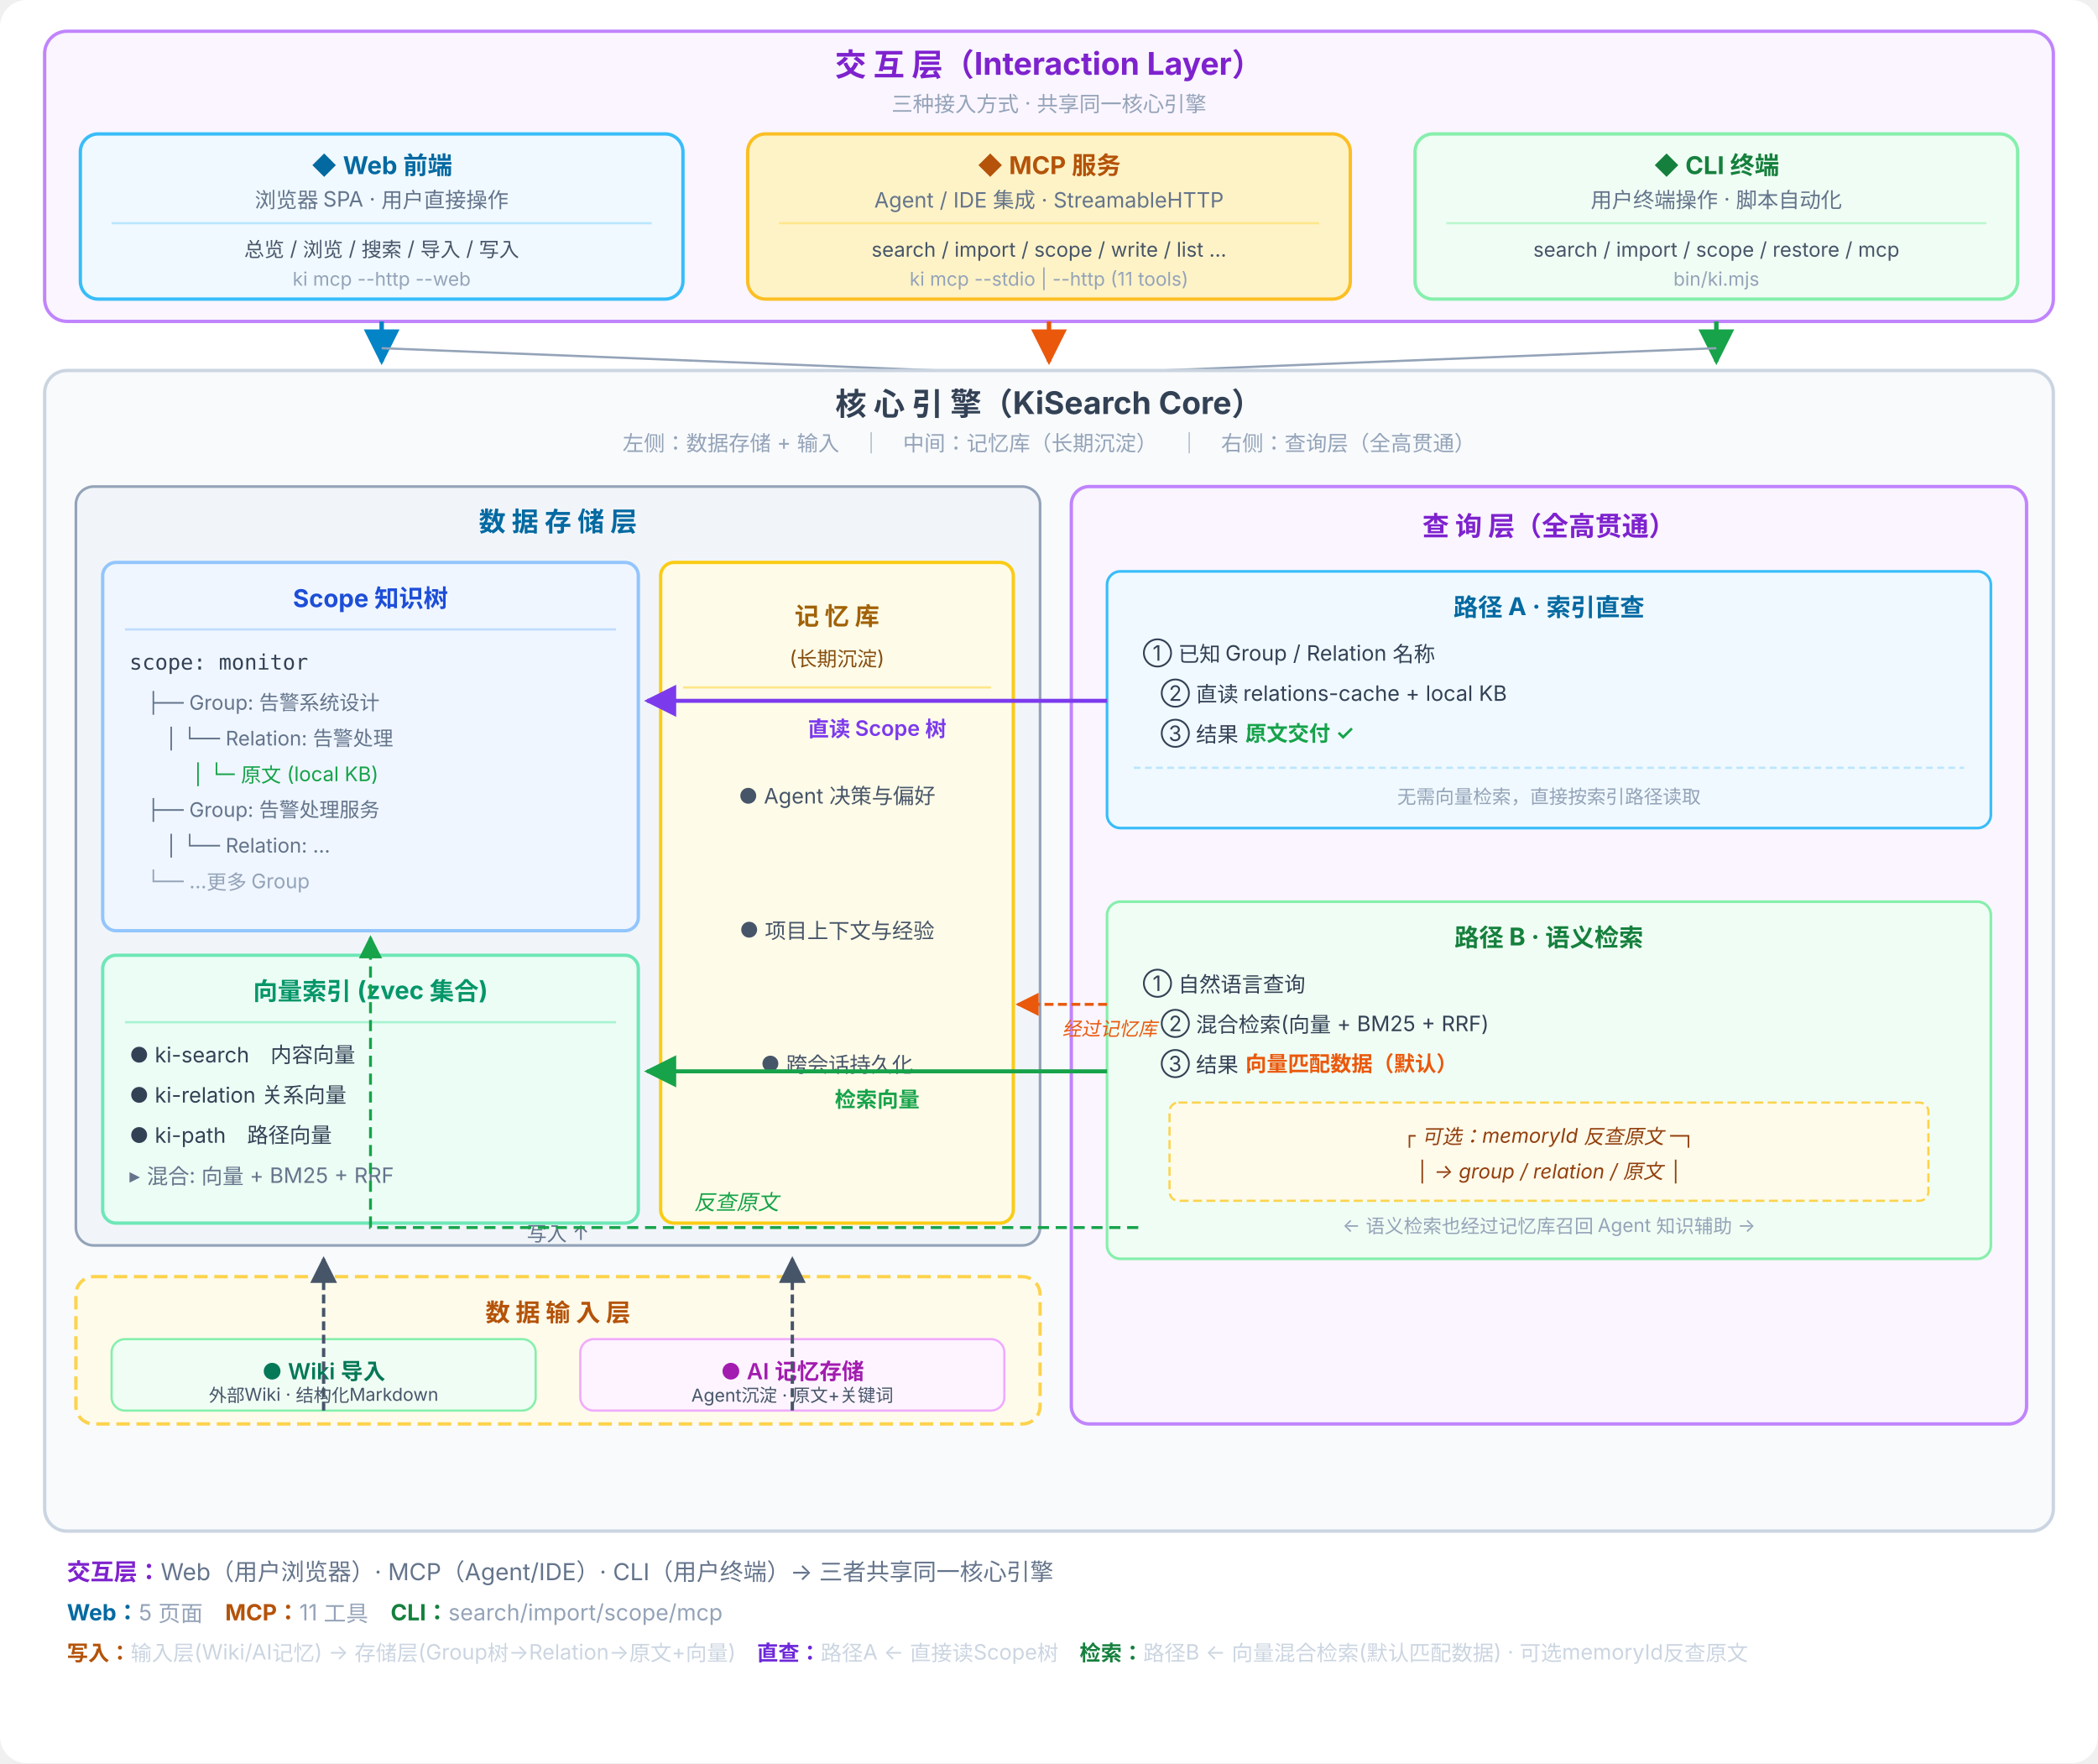
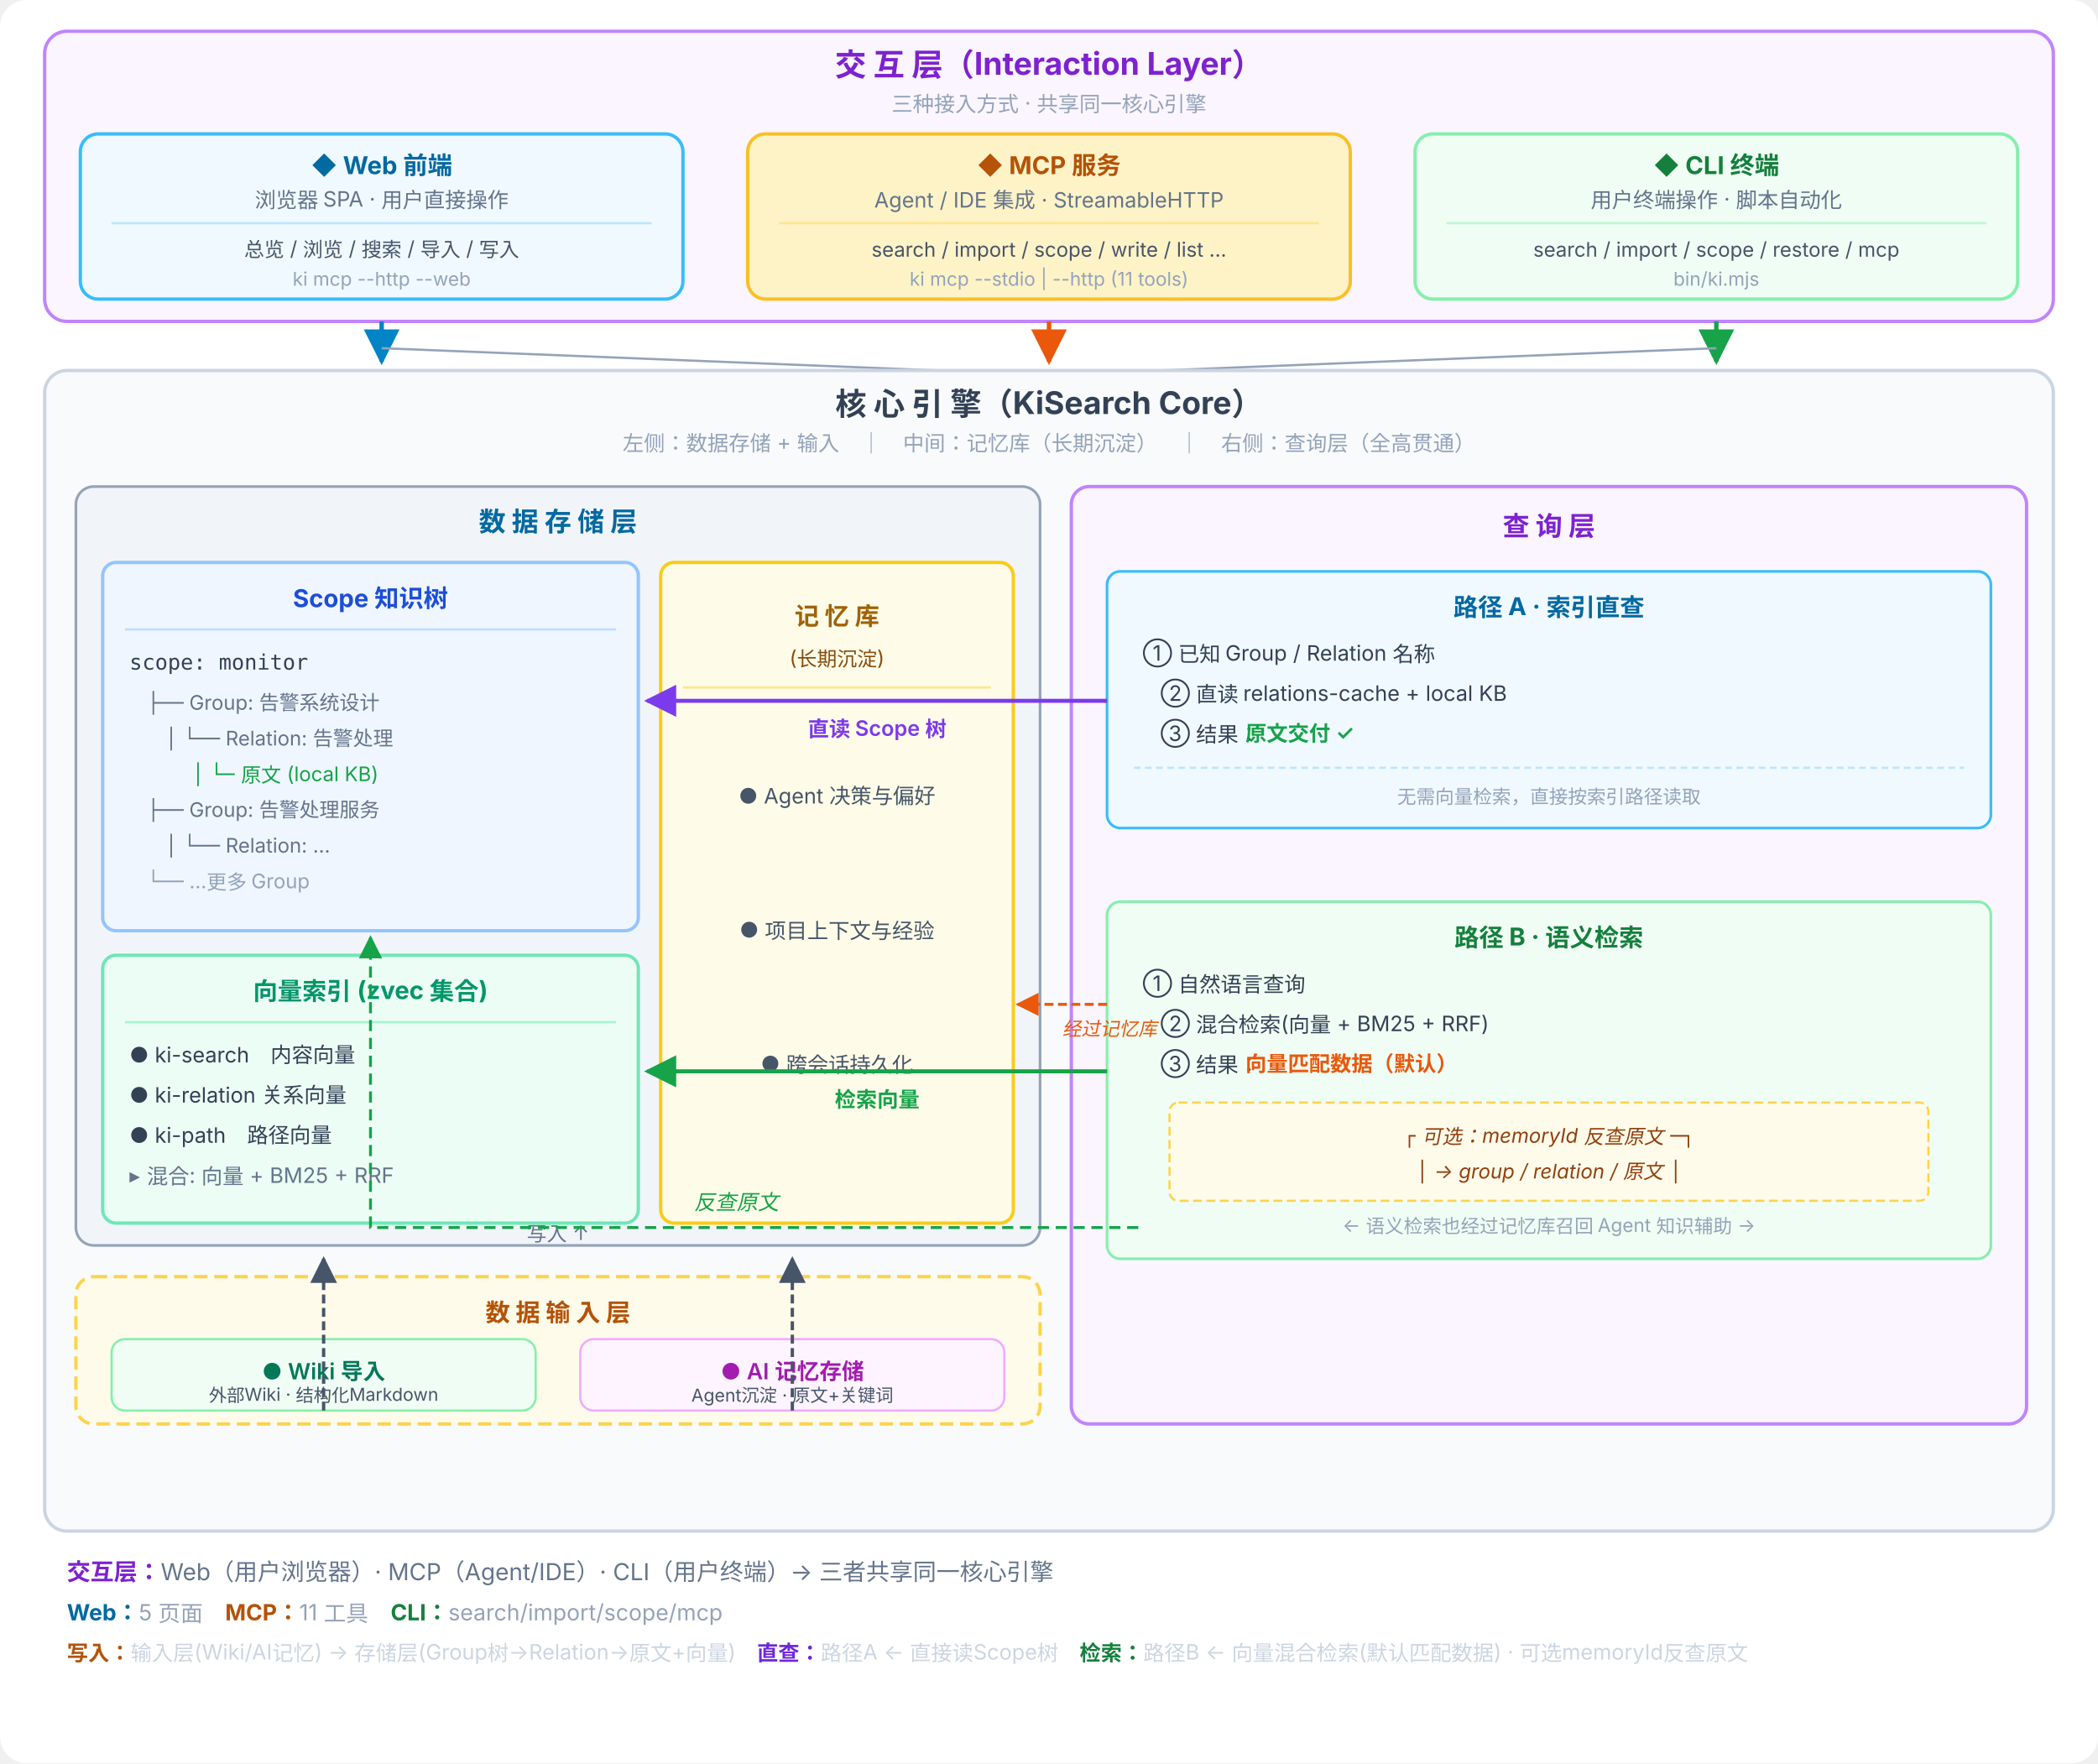
<svg xmlns="http://www.w3.org/2000/svg" viewBox="0 0 940 790" font-family="-apple-system, 'PingFang SC', 'Microsoft YaHei', sans-serif">
  <defs>
    <marker id="ar" viewBox="0 0 10 10" refX="9" refY="5" markerWidth="8" markerHeight="8" orient="auto-start-reverse">
      <path d="M 0 0 L 10 5 L 0 10 z" fill="#475569" />
    </marker>
    <marker id="ab" viewBox="0 0 10 10" refX="9" refY="5" markerWidth="8" markerHeight="8" orient="auto-start-reverse">
      <path d="M 0 0 L 10 5 L 0 10 z" fill="#2563eb" />
    </marker>
    <marker id="ag" viewBox="0 0 10 10" refX="9" refY="5" markerWidth="8" markerHeight="8" orient="auto-start-reverse">
      <path d="M 0 0 L 10 5 L 0 10 z" fill="#16a34a" />
    </marker>
    <marker id="ap" viewBox="0 0 10 10" refX="9" refY="5" markerWidth="8" markerHeight="8" orient="auto-start-reverse">
      <path d="M 0 0 L 10 5 L 0 10 z" fill="#7c3aed" />
    </marker>
    <marker id="ac" viewBox="0 0 10 10" refX="9" refY="5" markerWidth="8" markerHeight="8" orient="auto-start-reverse">
      <path d="M 0 0 L 10 5 L 0 10 z" fill="#0284c7" />
    </marker>
    <marker id="ao" viewBox="0 0 10 10" refX="9" refY="5" markerWidth="8" markerHeight="8" orient="auto-start-reverse">
      <path d="M 0 0 L 10 5 L 0 10 z" fill="#ea580c" />
    </marker>
  </defs>
  <rect width="940" height="790" fill="#ffffff" rx="12" />
  <rect x="20" y="14" width="900" height="130" rx="10" fill="#faf5ff" stroke="#c084fc" stroke-width="1.5" />
  <text x="470" y="34" text-anchor="middle" font-size="14" font-weight="700" fill="#7e22ce">交 互 层（Interaction Layer）</text>
  <text x="470" y="50" text-anchor="middle" font-size="9.5" fill="#94a3b8">三种接入方式 · 共享同一核心引擎</text>
  <rect x="36" y="60" width="270" height="74" rx="8" fill="#f0f9ff" stroke="#38bdf8" stroke-width="1.5" />
  <text x="171" y="78" text-anchor="middle" font-size="11" font-weight="700" fill="#0369a1">◆ Web 前端</text>
  <text x="171" y="93" text-anchor="middle" font-size="9.5" fill="#64748b">浏览器 SPA · 用户直接操作</text>
  <line x1="50" y1="100" x2="292" y2="100" stroke="#bae6fd" stroke-width="1" />
  <text x="171" y="115" text-anchor="middle" font-size="9" fill="#475569">总览 / 浏览 / 搜索 / 导入 / 写入</text>
  <text x="171" y="128" text-anchor="middle" font-size="8.5" fill="#94a3b8">ki mcp --http --web</text>
  <rect x="335" y="60" width="270" height="74" rx="8" fill="#fef3c7" stroke="#fbbf24" stroke-width="1.5" />
  <text x="470" y="78" text-anchor="middle" font-size="11" font-weight="700" fill="#b45309">◆ MCP 服务</text>
  <text x="470" y="93" text-anchor="middle" font-size="9.5" fill="#64748b">Agent / IDE 集成 · StreamableHTTP</text>
  <line x1="349" y1="100" x2="591" y2="100" stroke="#fde68a" stroke-width="1" />
  <text x="470" y="115" text-anchor="middle" font-size="9" fill="#475569">search / import / scope / write / list ...</text>
  <text x="470" y="128" text-anchor="middle" font-size="8.5" fill="#94a3b8">ki mcp --stdio | --http (11 tools)</text>
  <rect x="634" y="60" width="270" height="74" rx="8" fill="#f0fdf4" stroke="#86efac" stroke-width="1.5" />
  <text x="769" y="78" text-anchor="middle" font-size="11" font-weight="700" fill="#15803d">◆ CLI 终端</text>
  <text x="769" y="93" text-anchor="middle" font-size="9.5" fill="#64748b">用户终端操作 · 脚本自动化</text>
  <line x1="648" y1="100" x2="890" y2="100" stroke="#bbf7d0" stroke-width="1" />
  <text x="769" y="115" text-anchor="middle" font-size="9" fill="#475569">search / import / scope / restore / mcp</text>
  <text x="769" y="128" text-anchor="middle" font-size="8.5" fill="#94a3b8">bin/ki.mjs</text>
  <line x1="171" y1="144" x2="171" y2="162" stroke="#0284c7" stroke-width="2" marker-end="url(#ac)" />
  <line x1="470" y1="144" x2="470" y2="162" stroke="#ea580c" stroke-width="2" marker-end="url(#ao)" />
  <line x1="769" y1="144" x2="769" y2="162" stroke="#16a34a" stroke-width="2" marker-end="url(#ag)" />
  <line x1="171" y1="156" x2="470" y2="168" stroke="#94a3b8" stroke-width="1" />
  <line x1="769" y1="156" x2="470" y2="168" stroke="#94a3b8" stroke-width="1" />
  <rect x="20" y="166" width="900" height="520" rx="10" fill="#f8fafc" stroke="#cbd5e1" stroke-width="1.5" />
  <text x="470" y="186" text-anchor="middle" font-size="14" font-weight="700" fill="#334155">核 心 引 擎（KiSearch Core）</text>
  <text x="470" y="202" text-anchor="middle" font-size="9.5" fill="#94a3b8">左侧：数据存储 + 输入　｜　中间：记忆库（长期沉淀）　｜　右侧：查询层（全高贯通）</text>
  <rect x="34" y="218" width="432" height="340" rx="8" fill="#f1f5f9" stroke="#94a3b8" stroke-width="1.2" />
  <text x="250" y="238" text-anchor="middle" font-size="12" font-weight="700" fill="#0369a1">数 据 存 储 层</text>
  <rect x="46" y="252" width="240" height="165" rx="6" fill="#eff6ff" stroke="#93c5fd" stroke-width="1.5" />
  <text x="166" y="272" text-anchor="middle" font-size="11" font-weight="700" fill="#1d4ed8">Scope 知识树</text>
  <line x1="56" y1="282" x2="276" y2="282" stroke="#bfdbfe" stroke-width="1" />
  <text x="58" y="300" font-size="9.5" fill="#334155" font-family="monospace">scope: monitor</text>
  <text x="66" y="318" font-size="9" fill="#64748b">├── Group: 告警系统设计</text>
  <text x="74" y="334" font-size="9" fill="#64748b">│   └── Relation: 告警处理</text>
  <text x="86" y="350" font-size="9" fill="#16a34a">│       └─ 原文 (local KB)</text>
  <text x="66" y="366" font-size="9" fill="#64748b">├── Group: 告警处理服务</text>
  <text x="74" y="382" font-size="9" fill="#64748b">│   └── Relation: ...</text>
  <text x="66" y="398" font-size="9" fill="#94a3b8">└── ...更多 Group</text>
  <rect x="296" y="252" width="158" height="296" rx="6" fill="#fefce8" stroke="#facc15" stroke-width="1.5" />
  <text x="375" y="280" text-anchor="middle" font-size="11" font-weight="700" fill="#a16207">记 忆 库</text>
  <text x="375" y="298" text-anchor="middle" font-size="9" fill="#854d0e">(长期沉淀)</text>
  <line x1="306" y1="308" x2="444" y2="308" stroke="#fde68a" stroke-width="1" />
  <text x="375" y="360" text-anchor="middle" font-size="9.5" fill="#475569">● Agent 决策与偏好</text>
  <text x="375" y="420" text-anchor="middle" font-size="9.5" fill="#475569">● 项目上下文与经验</text>
  <text x="375" y="480" text-anchor="middle" font-size="9.5" fill="#475569">● 跨会话持久化</text>
  <rect x="46" y="428" width="240" height="120" rx="6" fill="#ecfdf5" stroke="#6ee7b7" stroke-width="1.5" />
  <text x="166" y="448" text-anchor="middle" font-size="11" font-weight="700" fill="#059669">向量索引 (zvec 集合)</text>
  <line x1="56" y1="458" x2="276" y2="458" stroke="#a7f3d0" stroke-width="1" />
  <text x="58" y="476" font-size="9.5" fill="#334155">● ki-search　内容向量</text>
  <text x="58" y="494" font-size="9.5" fill="#334155">● ki-relation 关系向量</text>
  <text x="58" y="512" font-size="9.5" fill="#334155">● ki-path　路径向量</text>
  <text x="58" y="530" font-size="9.5" fill="#64748b">▸ 混合: 向量 + BM25 + RRF</text>
  <rect x="480" y="218" width="428" height="420" rx="8" fill="#faf5ff" stroke="#c084fc" stroke-width="1.5" />
-   <text x="694" y="240" text-anchor="middle" font-size="12" font-weight="700" fill="#7e22ce">查 询 层（全高贯通）</text>
+   <text x="694" y="240" text-anchor="middle" font-size="12" font-weight="700" fill="#7e22ce">查 询 层</text>
  <rect x="496" y="256" width="396" height="115" rx="6" fill="#f0f9ff" stroke="#38bdf8" stroke-width="1.2" />
  <text x="694" y="276" text-anchor="middle" font-size="11" font-weight="700" fill="#0369a1">路径 A · 索引直查</text>
  <text x="512" y="296" font-size="9.5" fill="#334155">① 已知 Group / Relation 名称</text>
  <text x="520" y="314" font-size="9.5" fill="#334155">② 直读 relations-cache + local KB</text>
  <text x="520" y="332" font-size="9.5" fill="#334155">③ 结果：</text>
  <text x="558" y="332" font-size="9.5" fill="#16a34a" font-weight="600">原文交付 ✓</text>
  <line x1="508" y1="344" x2="880" y2="344" stroke="#bae6fd" stroke-width="1" stroke-dasharray="3 2" />
  <text x="694" y="360" text-anchor="middle" font-size="8.5" fill="#94a3b8">无需向量检索，直接按索引路径读取</text>
  <rect x="496" y="404" width="396" height="160" rx="6" fill="#f0fdf4" stroke="#86efac" stroke-width="1.2" />
  <text x="694" y="424" text-anchor="middle" font-size="11" font-weight="700" fill="#15803d">路径 B · 语义检索</text>
  <text x="512" y="444" font-size="9.5" fill="#334155">① 自然语言查询</text>
  <text x="520" y="462" font-size="9.5" fill="#334155">② 混合检索(向量 + BM25 + RRF)</text>
  <text x="520" y="480" font-size="9.5" fill="#334155">③ 结果：</text>
  <text x="558" y="480" font-size="9.5" fill="#ea580c" font-weight="600">向量匹配数据（默认）</text>
  <rect x="524" y="494" width="340" height="44" rx="4" fill="#fffbeb" stroke="#fcd34d" stroke-width="1" stroke-dasharray="4 2" />
  <text x="694" y="512" text-anchor="middle" font-size="9" fill="#92400e" font-style="italic">┌ 可选：memoryId 反查原文 ─┐</text>
  <text x="694" y="528" text-anchor="middle" font-size="9" fill="#92400e" font-style="italic">│ → group / relation / 原文 │</text>
  <text x="694" y="552" text-anchor="middle" font-size="8.5" fill="#94a3b8">← 语义检索也经过记忆库召回 Agent 知识辅助 →</text>
  <rect x="34" y="572" width="432" height="66" rx="8" fill="#fffbeb" stroke="#fcd34d" stroke-width="1.5" stroke-dasharray="6 3" />
  <text x="250" y="592" text-anchor="middle" font-size="11" font-weight="700" fill="#b45309">数 据 输 入 层</text>
  <rect x="50" y="600" width="190" height="32" rx="6" fill="#f0fdf4" stroke="#86efac" stroke-width="1" />
  <text x="145" y="618" text-anchor="middle" font-size="10" font-weight="600" fill="#047857">● Wiki 导入</text>
  <text x="145" y="628" text-anchor="middle" font-size="8" fill="#475569">外部Wiki · 结构化Markdown</text>
  <rect x="260" y="600" width="190" height="32" rx="6" fill="#fdf4ff" stroke="#f0abfc" stroke-width="1" />
  <text x="355" y="618" text-anchor="middle" font-size="10" font-weight="600" fill="#a21caf">● AI 记忆存储</text>
  <text x="355" y="628" text-anchor="middle" font-size="8" fill="#475569">Agent沉淀 · 原文+关键词</text>
  <line x1="145" y1="632" x2="145" y2="564" stroke="#475569" stroke-width="1.5" marker-end="url(#ar)" stroke-dasharray="4 2" />
  <line x1="355" y1="632" x2="355" y2="564" stroke="#475569" stroke-width="1.5" marker-end="url(#ar)" stroke-dasharray="4 2" />
  <text x="250" y="556" text-anchor="middle" font-size="9" fill="#64748b">写入 ↑</text>
  <path d="M 496 314 L 290 314" fill="none" stroke="#7c3aed" stroke-width="1.8" marker-end="url(#ap)" />
  <text x="393" y="330" text-anchor="middle" font-size="9.5" fill="#7c3aed" font-weight="600">直读 Scope 树</text>
  <path d="M 496 480 L 290 480" fill="none" stroke="#16a34a" stroke-width="1.8" marker-end="url(#ag)" />
  <text x="393" y="496" text-anchor="middle" font-size="9.5" fill="#16a34a" font-weight="600">检索向量</text>
  <path d="M 510 550 L 166 550 L 166 420" fill="none" stroke="#16a34a" stroke-width="1.3" stroke-dasharray="5 3" marker-end="url(#ag)" />
  <text x="330" y="542" text-anchor="middle" font-size="9.5" fill="#16a34a" font-style="italic">反查原文</text>
  <path d="M 496 450 L 456 450" fill="none" stroke="#ea580c" stroke-width="1.3" stroke-dasharray="4 2" marker-end="url(#ao)" />
  <text x="476" y="464" text-anchor="start" font-size="8.5" fill="#ea580c" font-style="italic">经过记忆库</text>
  <text x="30" y="708" font-size="10.5" fill="#64748b">
    <tspan font-weight="700" fill="#7e22ce">交互层：</tspan>Web（用户浏览器）· MCP（Agent/IDE）· CLI（用户终端）→ 三者共享同一核心引擎</text>
  <text x="30" y="726" font-size="10" fill="#94a3b8">
    <tspan font-weight="700" fill="#0369a1">Web：</tspan>5 页面　<tspan font-weight="700" fill="#b45309">MCP：</tspan>11 工具　<tspan font-weight="700" fill="#15803d">CLI：</tspan>search/import/scope/mcp</text>
  <text x="30" y="744" font-size="9.5" fill="#cbd5e1">
    <tspan font-weight="700" fill="#b45309">写入：</tspan>输入层(Wiki/AI记忆) → 存储层(Group树→Relation→原文+向量)　<tspan font-weight="700" fill="#6d28d9">直查：</tspan>路径A ← 直接读Scope树　<tspan font-weight="700" fill="#15803d">检索：</tspan>路径B ← 向量混合检索(默认匹配数据) · 可选memoryId反查原文</text>
</svg>
